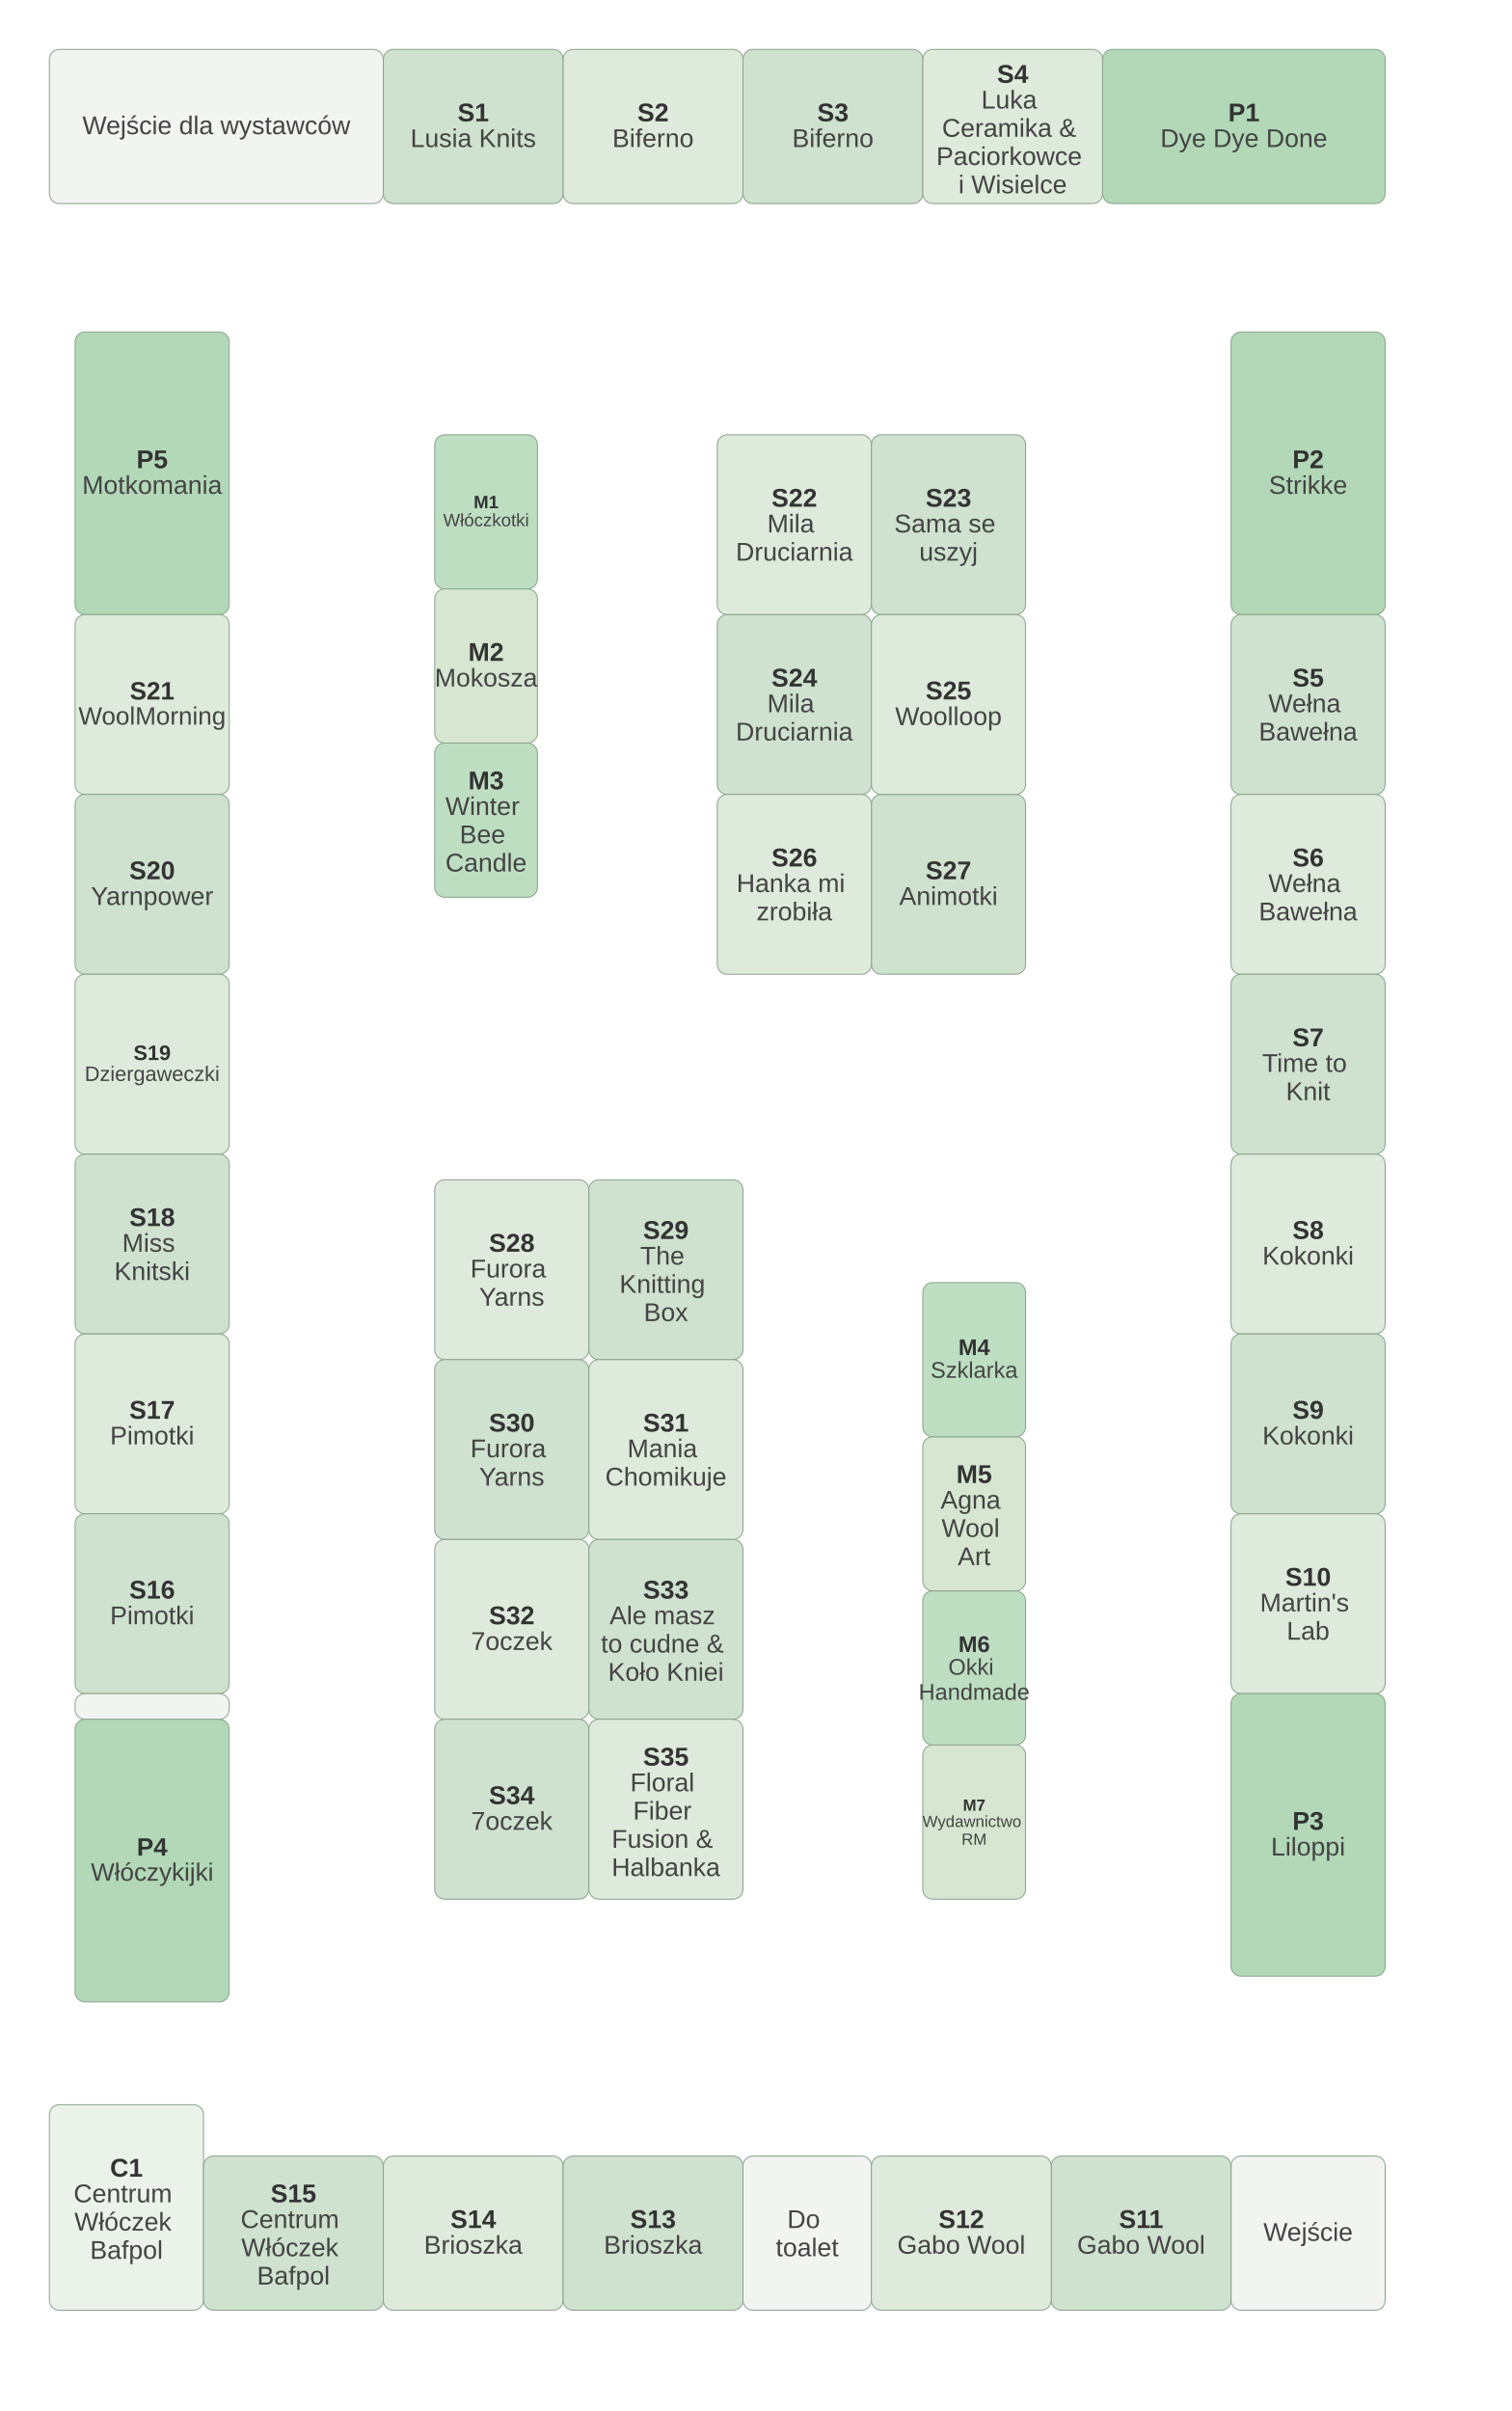
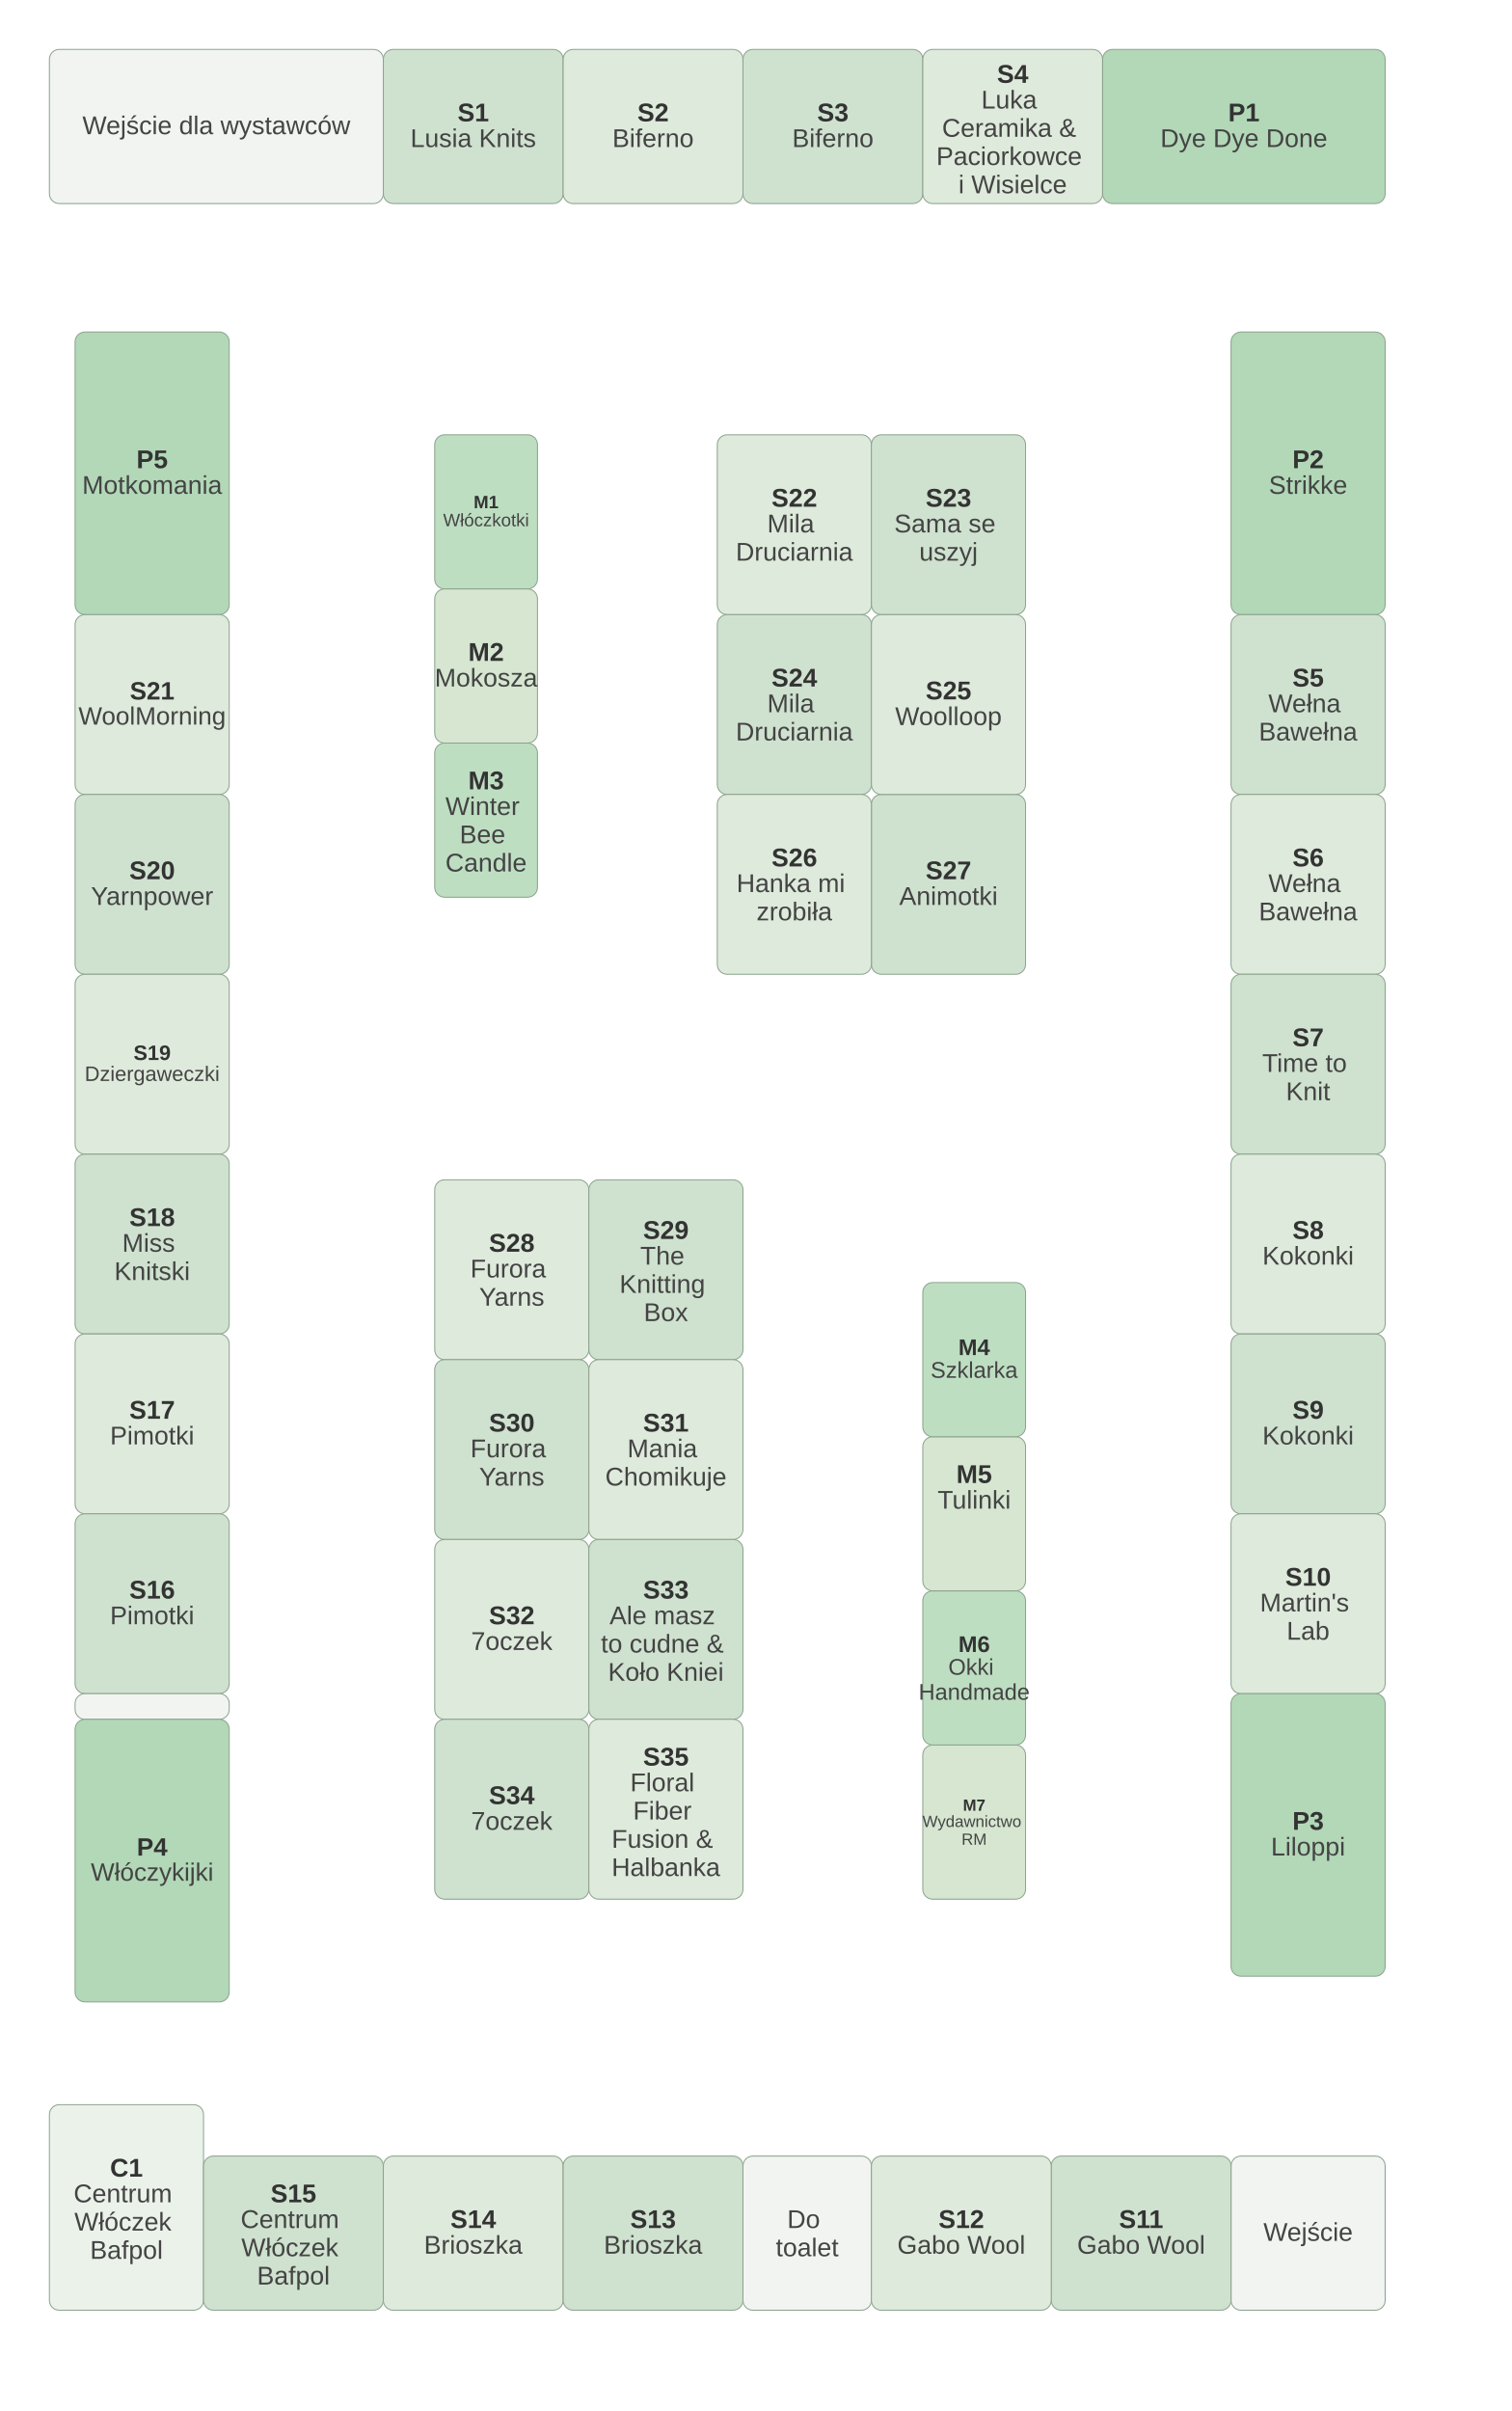
<svg xmlns="http://www.w3.org/2000/svg" id="hall-svg" width="765" height="1220" viewBox="0 0 765 1220" style="background:white; border-radius: 4px;">
  <rect x="623" y="1091" width="78" height="78" rx="5" ry="5" fill="#f2f4f2" stroke="#8ba38d" stroke-width="0.5" />
  <text x="662" y="1133.9" text-anchor="middle" font-size="13" fill="#444" font-family="Arial">
    <tspan x="662" dy="0">Wejście</tspan>
  </text>
  <rect x="25" y="25" width="169" height="78" rx="5" ry="5" fill="#f2f4f2" stroke="#8ba38d" stroke-width="0.5" />
  <text x="109.5" y="67.9" text-anchor="middle" font-size="13" fill="#444" font-family="Arial">
    <tspan x="109.5" dy="0">Wejście dla wystawców</tspan>
  </text>
  <rect x="194" y="25" width="91" height="78" rx="5" ry="5" fill="#cfe1cf" stroke="#8ba38d" stroke-width="0.5" />
  <text x="239.5" y="61.4" text-anchor="middle" font-size="13" font-weight="bold" fill="#333" font-family="Arial">S1</text>
  <text x="239.5" y="74.4" text-anchor="middle" font-size="13" fill="#444" font-family="Arial">
    <tspan x="239.5" dy="0">Lusia Knits</tspan>
  </text>
  <rect x="285" y="25" width="91" height="78" rx="5" ry="5" fill="#deeadb" stroke="#8ba38d" stroke-width="0.5" />
  <text x="330.5" y="61.4" text-anchor="middle" font-size="13" font-weight="bold" fill="#333" font-family="Arial">S2</text>
  <text x="330.5" y="74.4" text-anchor="middle" font-size="13" fill="#444" font-family="Arial">
    <tspan x="330.5" dy="0">Biferno</tspan>
  </text>
  <rect x="376" y="25" width="91" height="78" rx="5" ry="5" fill="#cfe1cf" stroke="#8ba38d" stroke-width="0.5" />
  <text x="421.5" y="61.4" text-anchor="middle" font-size="13" font-weight="bold" fill="#333" font-family="Arial">S3</text>
  <text x="421.5" y="74.4" text-anchor="middle" font-size="13" fill="#444" font-family="Arial">
    <tspan x="421.5" dy="0">Biferno</tspan>
  </text>
  <rect x="467" y="25" width="91" height="78" rx="5" ry="5" fill="#deeadb" stroke="#8ba38d" stroke-width="0.5" />
  <text x="512.5" y="41.9" text-anchor="middle" font-size="13" font-weight="bold" fill="#333" font-family="Arial">S4</text>
  <text x="512.5" y="54.9" text-anchor="middle" font-size="13" fill="#444" font-family="Arial">
    <tspan x="512.5" dy="0">Luka</tspan>
    <tspan x="512.5" dy="1.1em">Ceramika &amp;</tspan>
    <tspan x="512.5" dy="1.1em">Paciorkowce</tspan>
    <tspan x="512.5" dy="1.1em">i Wisielce</tspan>
  </text>
  <rect x="558" y="25" width="143" height="78" rx="5" ry="5" fill="#b2d8b7" stroke="#8ba38d" stroke-width="0.5" />
  <text x="629.5" y="61.4" text-anchor="middle" font-size="13" font-weight="bold" fill="#333" font-family="Arial">P1</text>
  <text x="629.5" y="74.4" text-anchor="middle" font-size="13" fill="#444" font-family="Arial">
    <tspan x="629.5" dy="0">Dye Dye Done</tspan>
  </text>
  <rect x="623" y="168" width="78" height="143" rx="5" ry="5" fill="#b2d8b7" stroke="#8ba38d" stroke-width="0.5" />
  <text x="662" y="236.9" text-anchor="middle" font-size="13" font-weight="bold" fill="#333" font-family="Arial">P2</text>
  <text x="662" y="249.9" text-anchor="middle" font-size="13" fill="#444" font-family="Arial">
    <tspan x="662" dy="0">Strikke</tspan>
  </text>
  <rect x="623" y="311" width="78" height="91" rx="5" ry="5" fill="#cfe1cf" stroke="#8ba38d" stroke-width="0.5" />
  <text x="662" y="347.4" text-anchor="middle" font-size="13" font-weight="bold" fill="#333" font-family="Arial">S5</text>
  <text x="662" y="360.4" text-anchor="middle" font-size="13" fill="#444" font-family="Arial">
    <tspan x="662" dy="0">Wełna</tspan>
    <tspan x="662" dy="1.1em">Bawełna</tspan>
  </text>
  <rect x="623" y="402" width="78" height="91" rx="5" ry="5" fill="#deeadb" stroke="#8ba38d" stroke-width="0.5" />
  <text x="662" y="438.4" text-anchor="middle" font-size="13" font-weight="bold" fill="#333" font-family="Arial">S6</text>
  <text x="662" y="451.4" text-anchor="middle" font-size="13" fill="#444" font-family="Arial">
    <tspan x="662" dy="0">Wełna</tspan>
    <tspan x="662" dy="1.1em">Bawełna</tspan>
  </text>
  <rect x="623" y="493" width="78" height="91" rx="5" ry="5" fill="#cfe1cf" stroke="#8ba38d" stroke-width="0.5" />
  <text x="662" y="529.4" text-anchor="middle" font-size="13" font-weight="bold" fill="#333" font-family="Arial">S7</text>
  <text x="662" y="542.4" text-anchor="middle" font-size="13" fill="#444" font-family="Arial">
    <tspan x="662" dy="0">Time to</tspan>
    <tspan x="662" dy="1.1em">Knit</tspan>
  </text>
  <rect x="623" y="584" width="78" height="91" rx="5" ry="5" fill="#deeadb" stroke="#8ba38d" stroke-width="0.5" />
  <text x="662" y="626.9" text-anchor="middle" font-size="13" font-weight="bold" fill="#333" font-family="Arial">S8</text>
  <text x="662" y="639.9" text-anchor="middle" font-size="13" fill="#444" font-family="Arial">
    <tspan x="662" dy="0">Kokonki</tspan>
  </text>
  <rect x="623" y="675" width="78" height="91" rx="5" ry="5" fill="#cfe1cf" stroke="#8ba38d" stroke-width="0.5" />
  <text x="662" y="717.9" text-anchor="middle" font-size="13" font-weight="bold" fill="#333" font-family="Arial">S9</text>
  <text x="662" y="730.9" text-anchor="middle" font-size="13" fill="#444" font-family="Arial">
    <tspan x="662" dy="0">Kokonki</tspan>
  </text>
  <rect x="623" y="766" width="78" height="91" rx="5" ry="5" fill="#deeadb" stroke="#8ba38d" stroke-width="0.5" />
  <text x="662" y="802.4" text-anchor="middle" font-size="13" font-weight="bold" fill="#333" font-family="Arial">S10</text>
  <text x="662" y="815.4" text-anchor="middle" font-size="13" fill="#444" font-family="Arial">
    <tspan x="662" dy="0">Martin's</tspan>
    <tspan x="662" dy="1.1em">Lab</tspan>
  </text>
  <rect x="623" y="857" width="78" height="143" rx="5" ry="5" fill="#b2d8b7" stroke="#8ba38d" stroke-width="0.5" />
  <text x="662" y="925.9" text-anchor="middle" font-size="13" font-weight="bold" fill="#333" font-family="Arial">P3</text>
  <text x="662" y="938.9" text-anchor="middle" font-size="13" fill="#444" font-family="Arial">
    <tspan x="662" dy="0">Liloppi</tspan>
  </text>
  <rect x="532" y="1091" width="91" height="78" rx="5" ry="5" fill="#cfe1cf" stroke="#8ba38d" stroke-width="0.5" />
  <text x="577.5" y="1127.4" text-anchor="middle" font-size="13" font-weight="bold" fill="#333" font-family="Arial">S11</text>
  <text x="577.5" y="1140.4" text-anchor="middle" font-size="13" fill="#444" font-family="Arial">
    <tspan x="577.5" dy="0">Gabo Wool</tspan>
  </text>
  <rect x="25" y="1065" width="78" height="104" rx="5" ry="5" fill="#ebf2ea" stroke="#8ba38d" stroke-width="0.5" />
  <text x="64" y="1101.4" text-anchor="middle" font-size="13" font-weight="bold" fill="#333" font-family="Arial">C1</text>
  <text x="64" y="1114.4" text-anchor="middle" font-size="13" fill="#444" font-family="Arial">
    <tspan x="64" dy="0">Centrum</tspan>
    <tspan x="64" dy="1.1em">Włóczek</tspan>
    <tspan x="64" dy="1.1em">Bafpol</tspan>
  </text>
  <rect x="103" y="1091" width="91" height="78" rx="5" ry="5" fill="#cfe1cf" stroke="#8ba38d" stroke-width="0.5" />
  <text x="148.5" y="1114.4" text-anchor="middle" font-size="13" font-weight="bold" fill="#333" font-family="Arial">S15</text>
  <text x="148.5" y="1127.4" text-anchor="middle" font-size="13" fill="#444" font-family="Arial">
    <tspan x="148.5" dy="0">Centrum</tspan>
    <tspan x="148.5" dy="1.1em">Włóczek</tspan>
    <tspan x="148.5" dy="1.1em">Bafpol</tspan>
  </text>
  <rect x="194" y="1091" width="91" height="78" rx="5" ry="5" fill="#deeadb" stroke="#8ba38d" stroke-width="0.5" />
  <text x="239.5" y="1127.4" text-anchor="middle" font-size="13" font-weight="bold" fill="#333" font-family="Arial">S14</text>
  <text x="239.5" y="1140.4" text-anchor="middle" font-size="13" fill="#444" font-family="Arial">
    <tspan x="239.5" dy="0">Brioszka</tspan>
  </text>
  <rect x="285" y="1091" width="91" height="78" rx="5" ry="5" fill="#cfe1cf" stroke="#8ba38d" stroke-width="0.5" />
  <text x="330.5" y="1127.4" text-anchor="middle" font-size="13" font-weight="bold" fill="#333" font-family="Arial">S13</text>
  <text x="330.5" y="1140.4" text-anchor="middle" font-size="13" fill="#444" font-family="Arial">
    <tspan x="330.5" dy="0">Brioszka</tspan>
  </text>
  <rect x="376" y="1091" width="65" height="78" rx="5" ry="5" fill="#f2f4f2" stroke="#8ba38d" stroke-width="0.5" />
  <text x="408.5" y="1127.4" text-anchor="middle" font-size="13" fill="#444" font-family="Arial">
    <tspan x="408.5" dy="0">Do</tspan>
    <tspan x="408.5" dy="1.1em">toalet</tspan>
  </text>
  <rect x="441" y="1091" width="91" height="78" rx="5" ry="5" fill="#deeadb" stroke="#8ba38d" stroke-width="0.5" />
  <text x="486.5" y="1127.4" text-anchor="middle" font-size="13" font-weight="bold" fill="#333" font-family="Arial">S12</text>
  <text x="486.5" y="1140.4" text-anchor="middle" font-size="13" fill="#444" font-family="Arial">
    <tspan x="486.5" dy="0">Gabo Wool</tspan>
  </text>
  <rect x="38" y="168" width="78" height="143" rx="5" ry="5" fill="#b2d8b7" stroke="#8ba38d" stroke-width="0.5" />
  <text x="77" y="236.9" text-anchor="middle" font-size="13" font-weight="bold" fill="#333" font-family="Arial">P5</text>
  <text x="77" y="249.9" text-anchor="middle" font-size="13" fill="#444" font-family="Arial">
    <tspan x="77" dy="0">Motkomania</tspan>
  </text>
  <rect x="38" y="311" width="78" height="91" rx="5" ry="5" fill="#deeadb" stroke="#8ba38d" stroke-width="0.5" />
  <text x="77" y="353.96" text-anchor="middle" font-size="12.7" font-weight="bold" fill="#333" font-family="Arial">S21</text>
  <text x="77" y="366.66" text-anchor="middle" font-size="12.7" fill="#444" font-family="Arial">
    <tspan x="77" dy="0">WoolMorning</tspan>
  </text>
  <rect x="38" y="402" width="78" height="91" rx="5" ry="5" fill="#cfe1cf" stroke="#8ba38d" stroke-width="0.5" />
  <text x="77" y="444.9" text-anchor="middle" font-size="13" font-weight="bold" fill="#333" font-family="Arial">S20</text>
  <text x="77" y="457.9" text-anchor="middle" font-size="13" fill="#444" font-family="Arial">
    <tspan x="77" dy="0">Yarnpower</tspan>
  </text>
  <rect x="38" y="493" width="78" height="91" rx="5" ry="5" fill="#deeadb" stroke="#8ba38d" stroke-width="0.5" />
  <text x="77" y="536.38" text-anchor="middle" font-size="10.6" font-weight="bold" fill="#333" font-family="Arial">S19</text>
  <text x="77" y="546.98" text-anchor="middle" font-size="10.6" fill="#444" font-family="Arial">
    <tspan x="77" dy="0">Dziergaweczki</tspan>
  </text>
  <rect x="38" y="584" width="78" height="91" rx="5" ry="5" fill="#cfe1cf" stroke="#8ba38d" stroke-width="0.5" />
  <text x="77" y="620.4" text-anchor="middle" font-size="13" font-weight="bold" fill="#333" font-family="Arial">S18</text>
  <text x="77" y="633.4" text-anchor="middle" font-size="13" fill="#444" font-family="Arial">
    <tspan x="77" dy="0">Miss</tspan>
    <tspan x="77" dy="1.1em">Knitski</tspan>
  </text>
  <rect x="38" y="675" width="78" height="91" rx="5" ry="5" fill="#deeadb" stroke="#8ba38d" stroke-width="0.5" />
  <text x="77" y="717.9" text-anchor="middle" font-size="13" font-weight="bold" fill="#333" font-family="Arial">S17</text>
  <text x="77" y="730.9" text-anchor="middle" font-size="13" fill="#444" font-family="Arial">
    <tspan x="77" dy="0">Pimotki</tspan>
  </text>
  <rect x="38" y="766" width="78" height="91" rx="5" ry="5" fill="#cfe1cf" stroke="#8ba38d" stroke-width="0.5" />
  <text x="77" y="808.9" text-anchor="middle" font-size="13" font-weight="bold" fill="#333" font-family="Arial">S16</text>
  <text x="77" y="821.9" text-anchor="middle" font-size="13" fill="#444" font-family="Arial">
    <tspan x="77" dy="0">Pimotki</tspan>
  </text>
  <rect x="38" y="857" width="78" height="13" rx="5" ry="5" fill="#f2f4f2" stroke="#8ba38d" stroke-width="0.5" />
  <rect x="38" y="870" width="78" height="143" rx="5" ry="5" fill="#b2d8b7" stroke="#8ba38d" stroke-width="0.5" />
  <text x="77" y="938.96" text-anchor="middle" font-size="12.7" font-weight="bold" fill="#333" font-family="Arial">P4</text>
  <text x="77" y="951.66" text-anchor="middle" font-size="12.7" fill="#444" font-family="Arial">
    <tspan x="77" dy="0">Włóczykijki</tspan>
  </text>
  <rect x="220" y="220" width="52" height="78" rx="5" ry="5" fill="#bedec2" stroke="#8ba38d" stroke-width="0.5" />
  <text x="246" y="257.18" text-anchor="middle" font-size="9.1" font-weight="bold" fill="#333" font-family="Arial">M1</text>
  <text x="246" y="266.28" text-anchor="middle" font-size="9.1" fill="#444" font-family="Arial">
    <tspan x="246" dy="0">Włóczkotki</tspan>
  </text>
  <rect x="220" y="298" width="52" height="78" rx="5" ry="5" fill="#d6e6d1" stroke="#8ba38d" stroke-width="0.5" />
  <text x="246" y="334.4" text-anchor="middle" font-size="13" font-weight="bold" fill="#333" font-family="Arial">M2</text>
  <text x="246" y="347.4" text-anchor="middle" font-size="13" fill="#444" font-family="Arial">
    <tspan x="246" dy="0">Mokosza</tspan>
  </text>
  <rect x="220" y="376" width="52" height="78" rx="5" ry="5" fill="#bedec2" stroke="#8ba38d" stroke-width="0.5" />
  <text x="246" y="399.4" text-anchor="middle" font-size="13" font-weight="bold" fill="#333" font-family="Arial">M3</text>
  <text x="246" y="412.4" text-anchor="middle" font-size="13" fill="#444" font-family="Arial">
    <tspan x="246" dy="0">Winter</tspan>
    <tspan x="246" dy="1.1em">Bee</tspan>
    <tspan x="246" dy="1.1em">Candle</tspan>
  </text>
  <rect x="363" y="220" width="78" height="91" rx="5" ry="5" fill="#deeadb" stroke="#8ba38d" stroke-width="0.5" />
  <text x="402" y="256.4" text-anchor="middle" font-size="13" font-weight="bold" fill="#333" font-family="Arial">S22</text>
  <text x="402" y="269.4" text-anchor="middle" font-size="13" fill="#444" font-family="Arial">
    <tspan x="402" dy="0">Mila</tspan>
    <tspan x="402" dy="1.1em">Druciarnia</tspan>
  </text>
  <rect x="441" y="220" width="78" height="91" rx="5" ry="5" fill="#cfe1cf" stroke="#8ba38d" stroke-width="0.5" />
  <text x="480" y="256.4" text-anchor="middle" font-size="13" font-weight="bold" fill="#333" font-family="Arial">S23</text>
  <text x="480" y="269.4" text-anchor="middle" font-size="13" fill="#444" font-family="Arial">
    <tspan x="480" dy="0">Sama se</tspan>
    <tspan x="480" dy="1.1em">uszyj</tspan>
  </text>
  <rect x="363" y="311" width="78" height="91" rx="5" ry="5" fill="#cfe1cf" stroke="#8ba38d" stroke-width="0.5" />
  <text x="402" y="347.4" text-anchor="middle" font-size="13" font-weight="bold" fill="#333" font-family="Arial">S24</text>
  <text x="402" y="360.4" text-anchor="middle" font-size="13" fill="#444" font-family="Arial">
    <tspan x="402" dy="0">Mila</tspan>
    <tspan x="402" dy="1.1em">Druciarnia</tspan>
  </text>
  <rect x="441" y="402" width="78" height="91" rx="5" ry="5" fill="#cfe1cf" stroke="#8ba38d" stroke-width="0.5" />
  <text x="480" y="444.9" text-anchor="middle" font-size="13" font-weight="bold" fill="#333" font-family="Arial">S27</text>
  <text x="480" y="457.9" text-anchor="middle" font-size="13" fill="#444" font-family="Arial">
    <tspan x="480" dy="0">Animotki</tspan>
  </text>
  <rect x="441" y="311" width="78" height="91" rx="5" ry="5" fill="#deeadb" stroke="#8ba38d" stroke-width="0.5" />
  <text x="480" y="353.9" text-anchor="middle" font-size="13" font-weight="bold" fill="#333" font-family="Arial">S25</text>
  <text x="480" y="366.9" text-anchor="middle" font-size="13" fill="#444" font-family="Arial">
    <tspan x="480" dy="0">Woolloop</tspan>
  </text>
  <rect x="363" y="402" width="78" height="91" rx="5" ry="5" fill="#deeadb" stroke="#8ba38d" stroke-width="0.5" />
  <text x="402" y="438.4" text-anchor="middle" font-size="13" font-weight="bold" fill="#333" font-family="Arial">S26</text>
  <text x="402" y="451.4" text-anchor="middle" font-size="13" fill="#444" font-family="Arial">
    <tspan x="402" dy="0">Hanka mi</tspan>
    <tspan x="402" dy="1.1em">zrobiła</tspan>
  </text>
  <rect x="220" y="597" width="78" height="91" rx="5" ry="5" fill="#deeadb" stroke="#8ba38d" stroke-width="0.5" />
  <text x="259" y="633.4" text-anchor="middle" font-size="13" font-weight="bold" fill="#333" font-family="Arial">S28</text>
  <text x="259" y="646.4" text-anchor="middle" font-size="13" fill="#444" font-family="Arial">
    <tspan x="259" dy="0">Furora</tspan>
    <tspan x="259" dy="1.1em">Yarns</tspan>
  </text>
  <rect x="298" y="597" width="78" height="91" rx="5" ry="5" fill="#cfe1cf" stroke="#8ba38d" stroke-width="0.5" />
  <text x="337" y="626.9" text-anchor="middle" font-size="13" font-weight="bold" fill="#333" font-family="Arial">S29</text>
  <text x="337" y="639.9" text-anchor="middle" font-size="13" fill="#444" font-family="Arial">
    <tspan x="337" dy="0">The</tspan>
    <tspan x="337" dy="1.1em">Knitting</tspan>
    <tspan x="337" dy="1.1em">Box</tspan>
  </text>
  <rect x="220" y="688" width="78" height="91" rx="5" ry="5" fill="#cfe1cf" stroke="#8ba38d" stroke-width="0.5" />
  <text x="259" y="724.4" text-anchor="middle" font-size="13" font-weight="bold" fill="#333" font-family="Arial">S30</text>
  <text x="259" y="737.4" text-anchor="middle" font-size="13" fill="#444" font-family="Arial">
    <tspan x="259" dy="0">Furora</tspan>
    <tspan x="259" dy="1.1em">Yarns</tspan>
  </text>
  <rect x="298" y="688" width="78" height="91" rx="5" ry="5" fill="#deeadb" stroke="#8ba38d" stroke-width="0.5" />
  <text x="337" y="724.4" text-anchor="middle" font-size="13" font-weight="bold" fill="#333" font-family="Arial">S31</text>
  <text x="337" y="737.4" text-anchor="middle" font-size="13" fill="#444" font-family="Arial">
    <tspan x="337" dy="0">Mania</tspan>
    <tspan x="337" dy="1.1em">Chomikuje</tspan>
  </text>
  <rect x="220" y="779" width="78" height="91" rx="5" ry="5" fill="#deeadb" stroke="#8ba38d" stroke-width="0.5" />
  <text x="259" y="821.9" text-anchor="middle" font-size="13" font-weight="bold" fill="#333" font-family="Arial">S32</text>
  <text x="259" y="834.9" text-anchor="middle" font-size="13" fill="#444" font-family="Arial">
    <tspan x="259" dy="0">7oczek</tspan>
  </text>
  <rect x="298" y="779" width="78" height="91" rx="5" ry="5" fill="#cfe1cf" stroke="#8ba38d" stroke-width="0.5" />
  <text x="337" y="808.9" text-anchor="middle" font-size="13" font-weight="bold" fill="#333" font-family="Arial">S33</text>
  <text x="337" y="821.9" text-anchor="middle" font-size="13" fill="#444" font-family="Arial">
    <tspan x="337" dy="0">Ale masz</tspan>
    <tspan x="337" dy="1.1em">to cudne &amp;</tspan>
    <tspan x="337" dy="1.1em">Koło Kniei</tspan>
  </text>
  <rect x="220" y="870" width="78" height="91" rx="5" ry="5" fill="#cfe1cf" stroke="#8ba38d" stroke-width="0.5" />
  <text x="259" y="912.9" text-anchor="middle" font-size="13" font-weight="bold" fill="#333" font-family="Arial">S34</text>
  <text x="259" y="925.9" text-anchor="middle" font-size="13" fill="#444" font-family="Arial">
    <tspan x="259" dy="0">7oczek</tspan>
  </text>
  <rect x="298" y="870" width="78" height="91" rx="5" ry="5" fill="#deeadb" stroke="#8ba38d" stroke-width="0.5" />
  <text x="337" y="893.4" text-anchor="middle" font-size="13" font-weight="bold" fill="#333" font-family="Arial">S35</text>
  <text x="337" y="906.4" text-anchor="middle" font-size="13" fill="#444" font-family="Arial">
    <tspan x="337" dy="0">Floral</tspan>
    <tspan x="337" dy="1.1em">Fiber</tspan>
    <tspan x="337" dy="1.1em">Fusion &amp;</tspan>
    <tspan x="337" dy="1.1em">Halbanka</tspan>
  </text>
  <rect x="467" y="883" width="52" height="78" rx="5" ry="5" fill="#d6e6d1" stroke="#8ba38d" stroke-width="0.5" />
  <text x="493" y="916.26" text-anchor="middle" font-size="8.2" font-weight="bold" fill="#333" font-family="Arial">M7</text>
  <text x="493" y="924.46" text-anchor="middle" font-size="8.2" fill="#444" font-family="Arial">
    <tspan x="493" dy="0">Wydawnictwo</tspan>
    <tspan x="493" dy="1.1em">RM</tspan>
  </text>
  <rect x="467" y="805" width="52" height="78" rx="5" ry="5" fill="#bedec2" stroke="#8ba38d" stroke-width="0.5" />
  <text x="493" y="835.95" text-anchor="middle" font-size="11.5" font-weight="bold" fill="#333" font-family="Arial">M6</text>
  <text x="493" y="847.45" text-anchor="middle" font-size="11.5" fill="#444" font-family="Arial">
    <tspan x="493" dy="0">Okki</tspan>
    <tspan x="493" dy="1.1em">Handmade</tspan>
  </text>
  <rect x="467" y="727" width="52" height="78" rx="5" ry="5" fill="#d6e6d1" stroke="#8ba38d" stroke-width="0.5" />
  <text x="493" y="750.4" text-anchor="middle" font-size="13" font-weight="bold" fill="#333" font-family="Arial">M5</text>
  <text x="493" y="763.4" text-anchor="middle" font-size="13" fill="#444" font-family="Arial">
-     <tspan x="493" dy="0">Agna</tspan>
-     <tspan x="493" dy="1.1em">Wool</tspan>
-     <tspan x="493" dy="1.1em">Art</tspan>
+     <tspan x="493" dy="0">Tulinki</tspan>
  </text>
  <rect x="467" y="649" width="52" height="78" rx="5" ry="5" fill="#bedec2" stroke="#8ba38d" stroke-width="0.5" />
  <text x="493" y="685.7" text-anchor="middle" font-size="11.5" font-weight="bold" fill="#333" font-family="Arial">M4</text>
  <text x="493" y="697.2" text-anchor="middle" font-size="11.5" fill="#444" font-family="Arial">
    <tspan x="493" dy="0">Szklarka</tspan>
  </text>
</svg>
